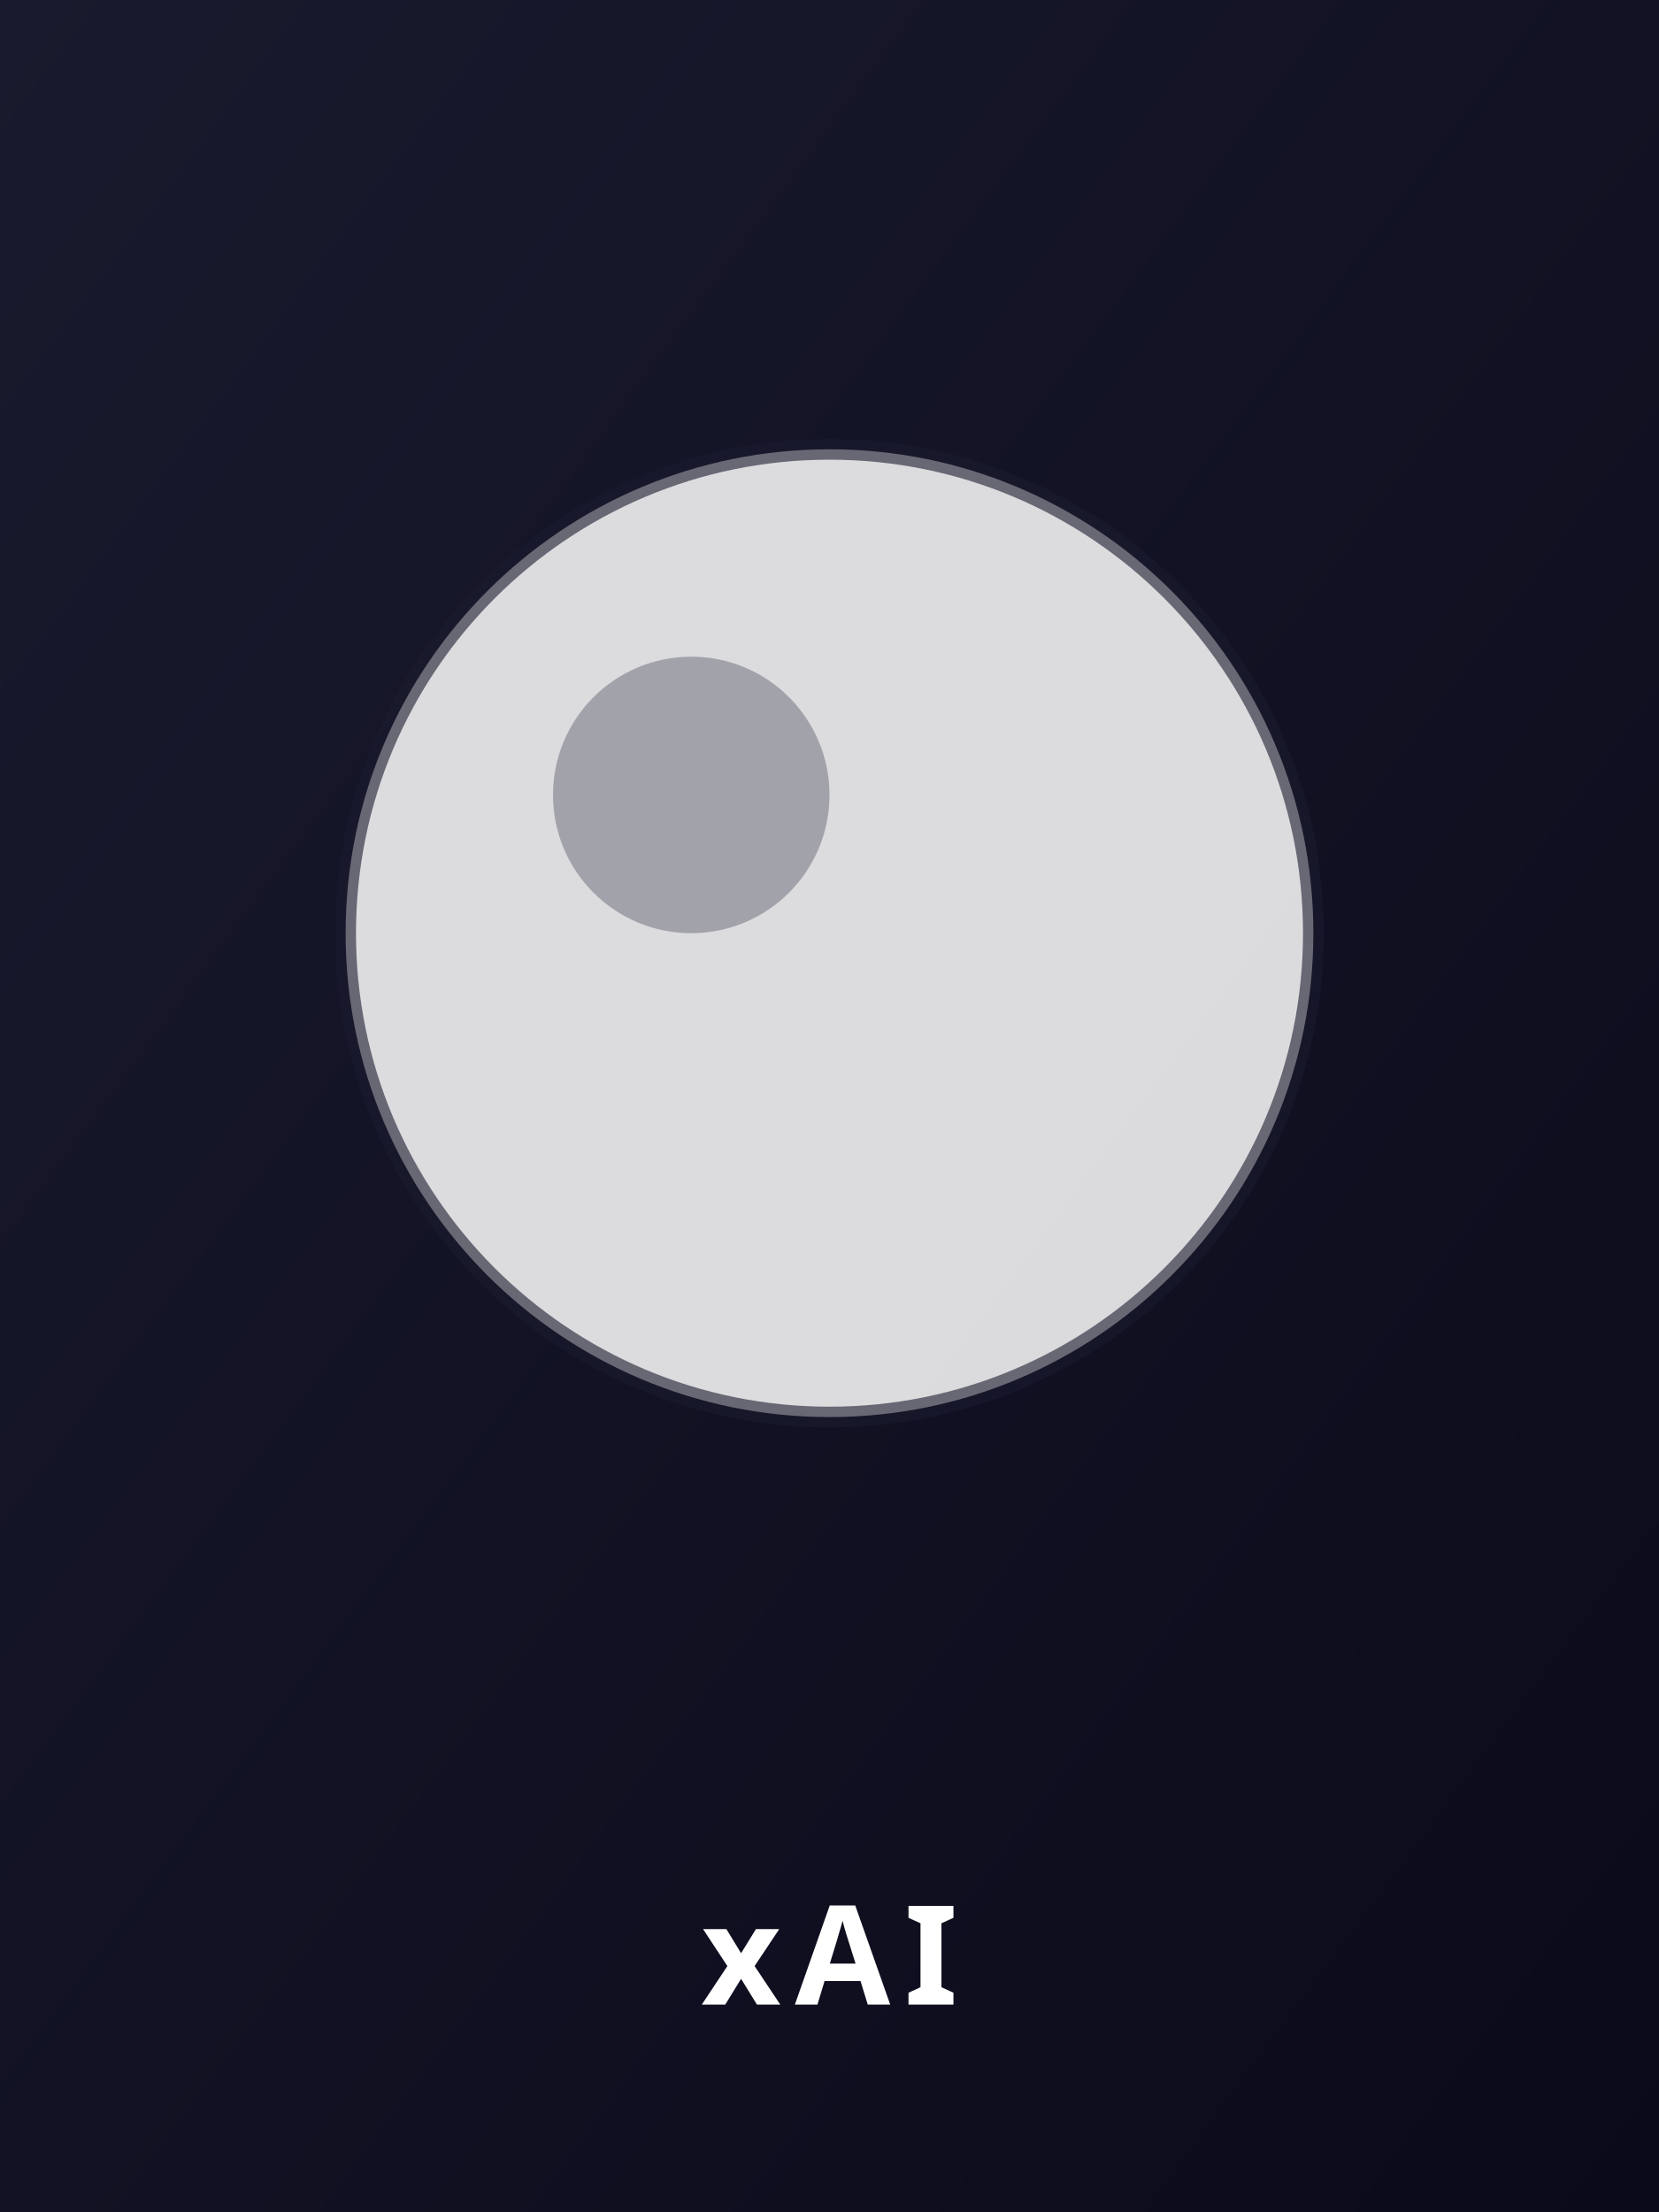
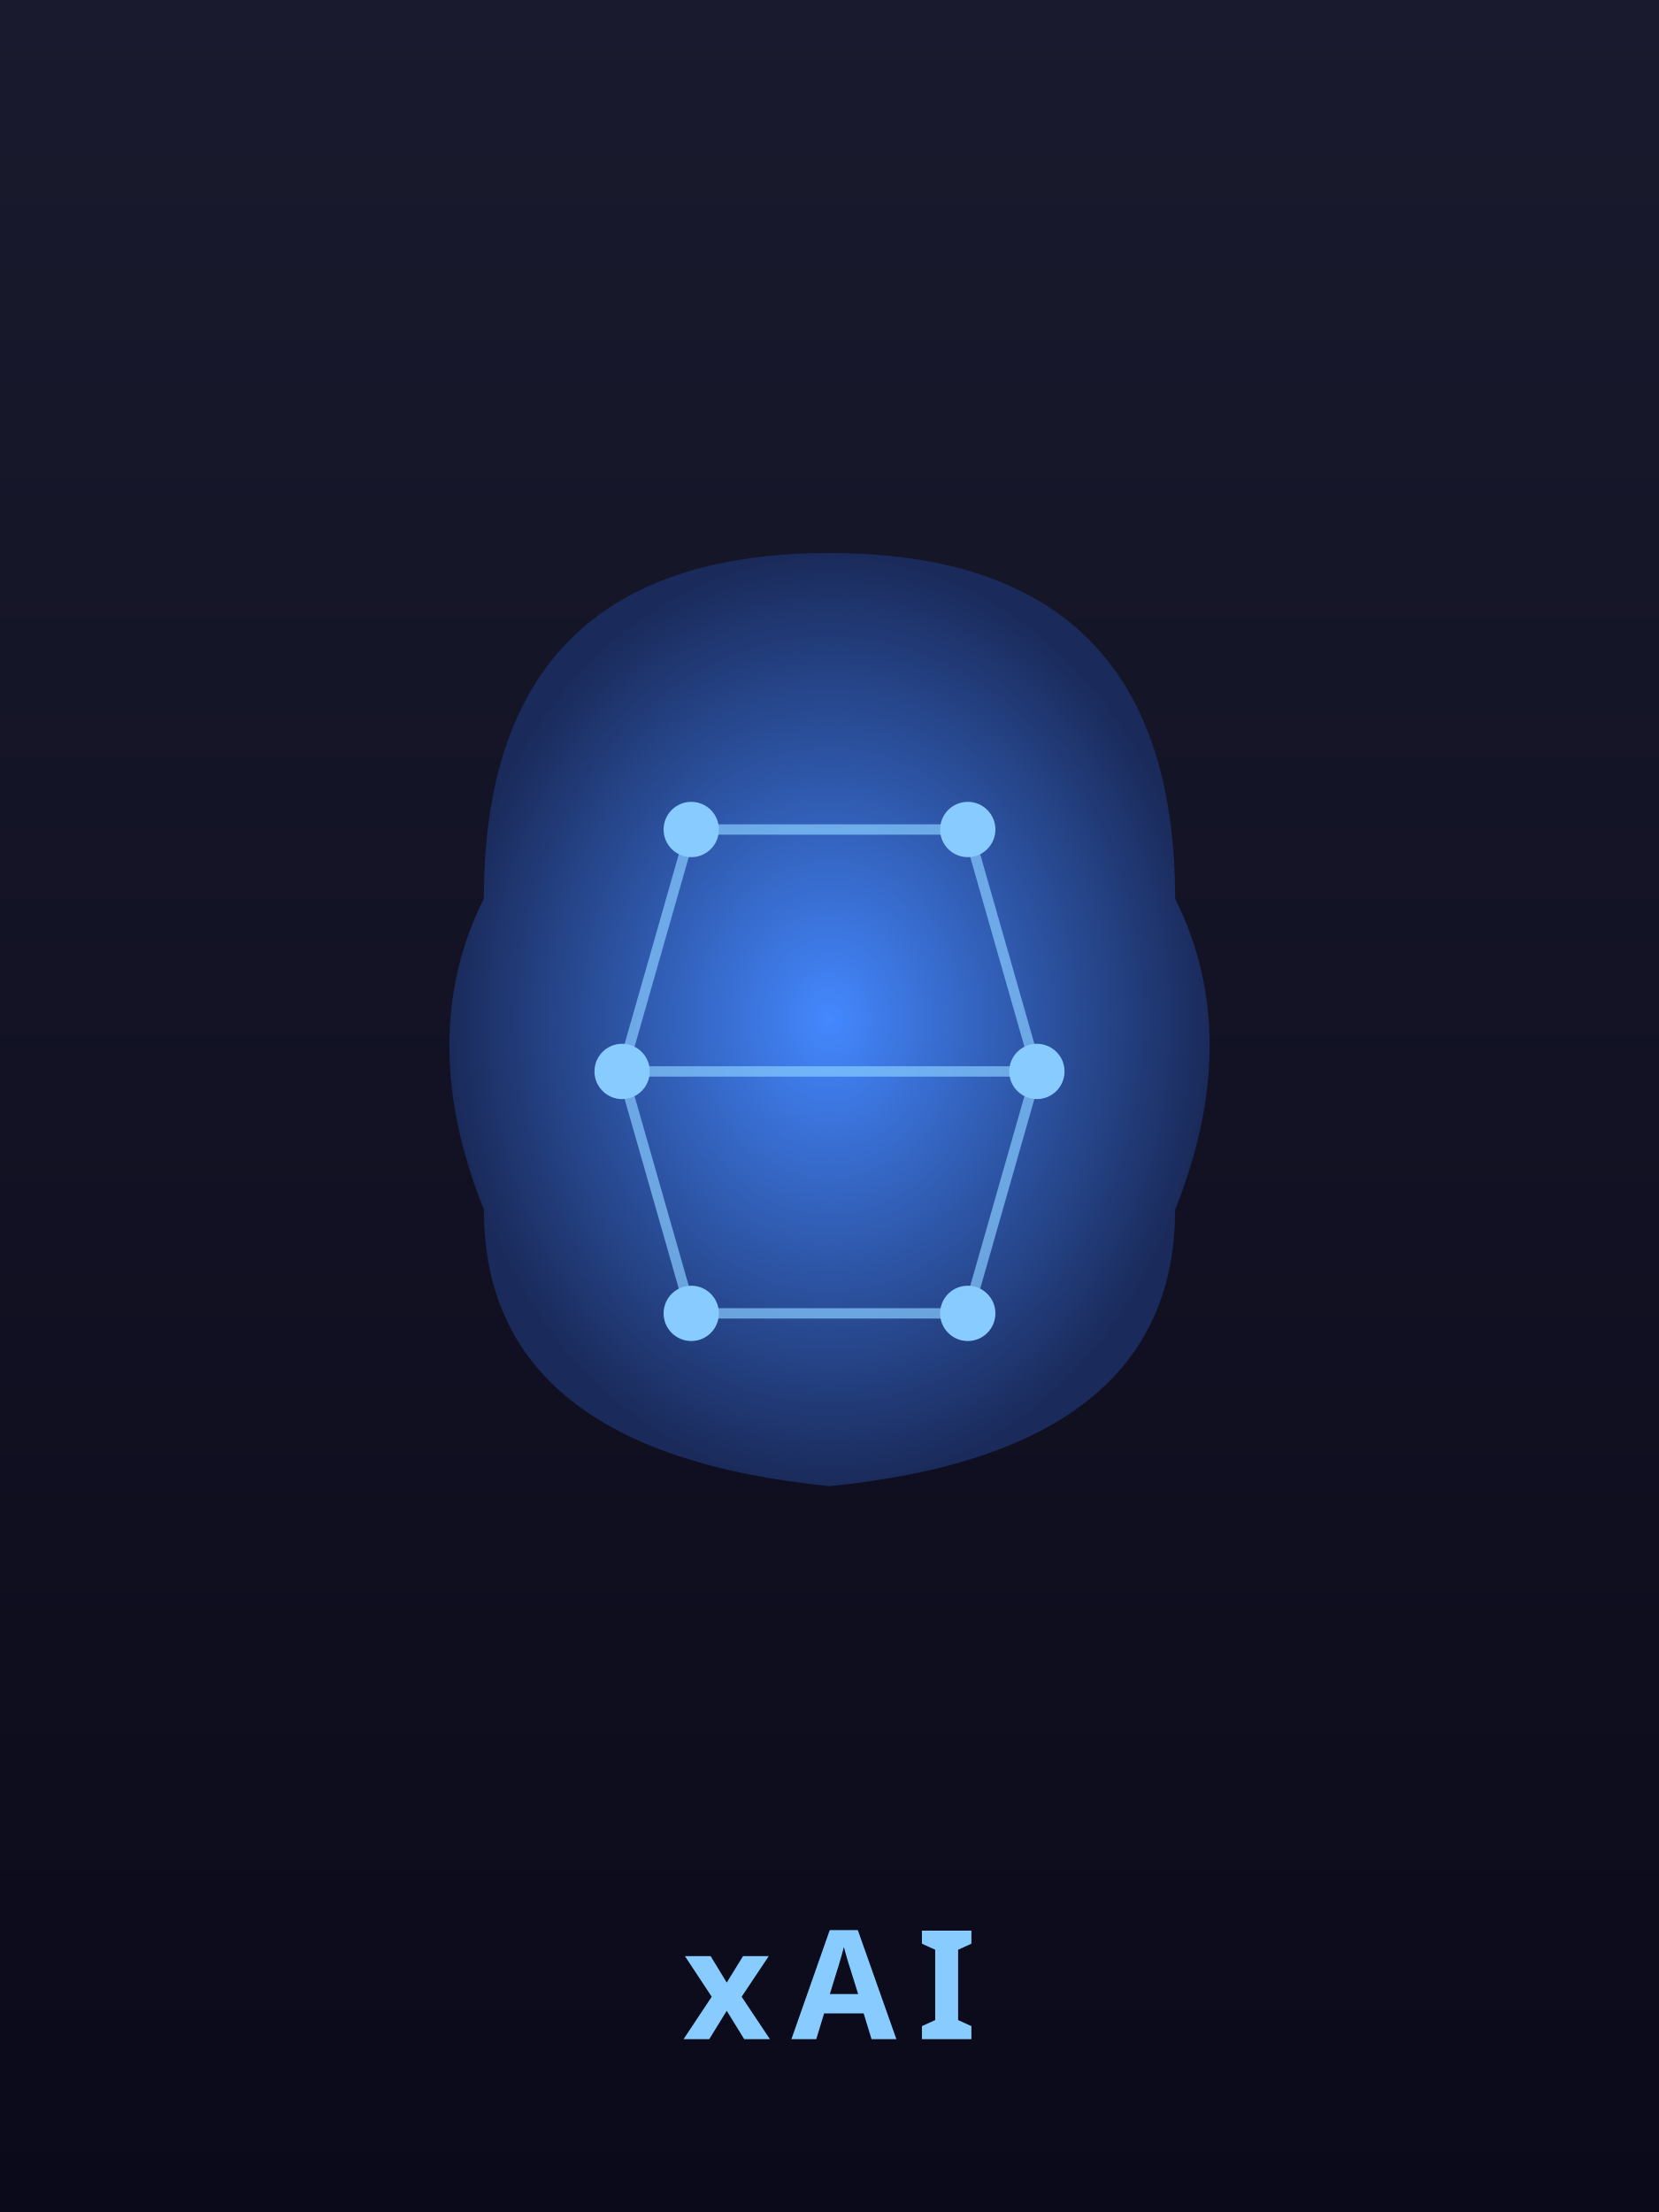
<svg xmlns="http://www.w3.org/2000/svg" viewBox="0 0 240 320">
  <defs>
-     <linearGradient id="g-xai" x1="0" y1="0" x2="1" y2="1">
-       <stop offset="0%" stop-color="#1A1A2E" />
-       <stop offset="100%" stop-color="#0A0A1A" />
+     <linearGradient id="bg" x1="0" y1="0" x2="0" y2="1">
+       <stop offset="0%" stop-color="#1a1a2e" />
+       <stop offset="100%" stop-color="#0a0a1a" />
    </linearGradient>
+     <radialGradient id="xai-g" cx="50%" cy="50%">
+       <stop offset="0%" stop-color="#4488FF" />
+       <stop offset="100%" stop-color="#1a2a5a" />
+     </radialGradient>
  </defs>
-   <rect width="240" height="320" fill="url(#g-xai)" />
-   <circle cx="120" cy="135" r="70" fill="#FFFFFF" opacity="0.85" />
-   <circle cx="120" cy="135" r="70" fill="none" stroke="#1A1A2E" stroke-width="3" opacity="0.6" />
-   <circle cx="100" cy="115" r="20" fill="#1A1A2E" opacity="0.3" />
-   <text x="120" y="290" text-anchor="middle" fill="#FFFFFF" font-size="20" font-weight="bold" font-family="sans-serif" letter-spacing="2">xAI</text>
+   <rect width="240" height="320" fill="url(#bg)" />
+   <path d="M 120 80 Q 70 80 70 130 Q 60 150 70 175 Q 70 210 120 215 Q 170 210 170 175 Q 180 150 170 130 Q 170 80 120 80 Z" fill="url(#xai-g)" />
+   <circle cx="100" cy="120" r="4" fill="#88CCFF" />
+   <circle cx="140" cy="120" r="4" fill="#88CCFF" />
+   <circle cx="90" cy="155" r="4" fill="#88CCFF" />
+   <circle cx="150" cy="155" r="4" fill="#88CCFF" />
+   <circle cx="100" cy="190" r="4" fill="#88CCFF" />
+   <circle cx="140" cy="190" r="4" fill="#88CCFF" />
+   <line x1="100" y1="120" x2="140" y2="120" stroke="#88CCFF" stroke-width="1.5" opacity="0.7" />
+   <line x1="100" y1="120" x2="90" y2="155" stroke="#88CCFF" stroke-width="1.5" opacity="0.7" />
+   <line x1="140" y1="120" x2="150" y2="155" stroke="#88CCFF" stroke-width="1.5" opacity="0.7" />
+   <line x1="90" y1="155" x2="100" y2="190" stroke="#88CCFF" stroke-width="1.5" opacity="0.7" />
+   <line x1="150" y1="155" x2="140" y2="190" stroke="#88CCFF" stroke-width="1.5" opacity="0.7" />
+   <line x1="100" y1="190" x2="140" y2="190" stroke="#88CCFF" stroke-width="1.5" opacity="0.7" />
+   <line x1="90" y1="155" x2="150" y2="155" stroke="#88CCFF" stroke-width="1.5" opacity="0.7" />
+   <text x="120" y="295" text-anchor="middle" fill="#88CCFF" font-size="22" font-weight="bold" font-family="sans-serif" letter-spacing="3">xAI</text>
</svg>
